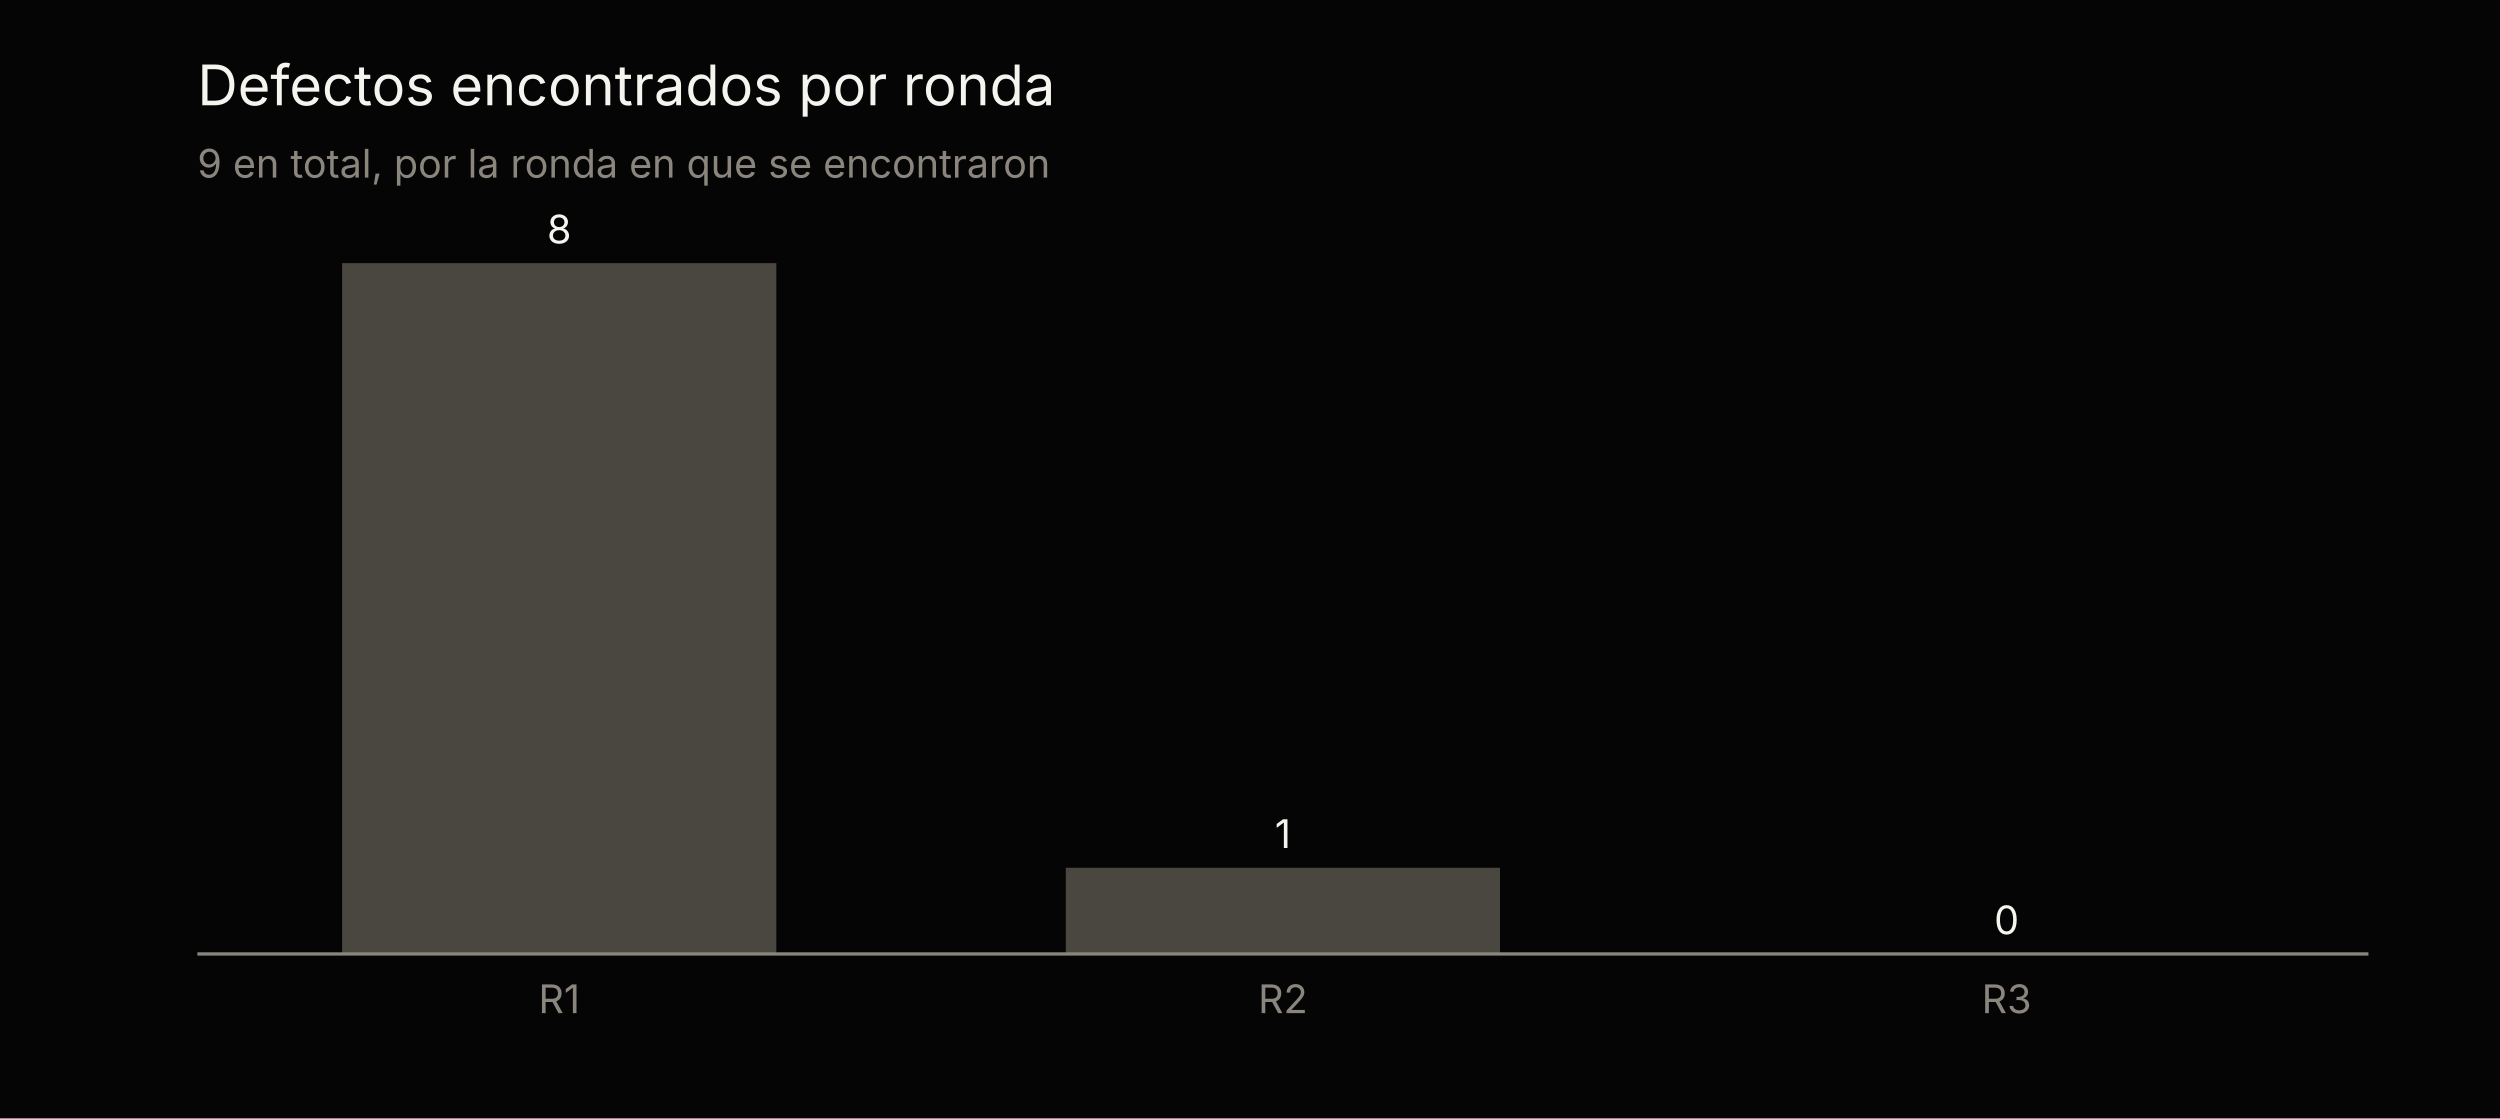
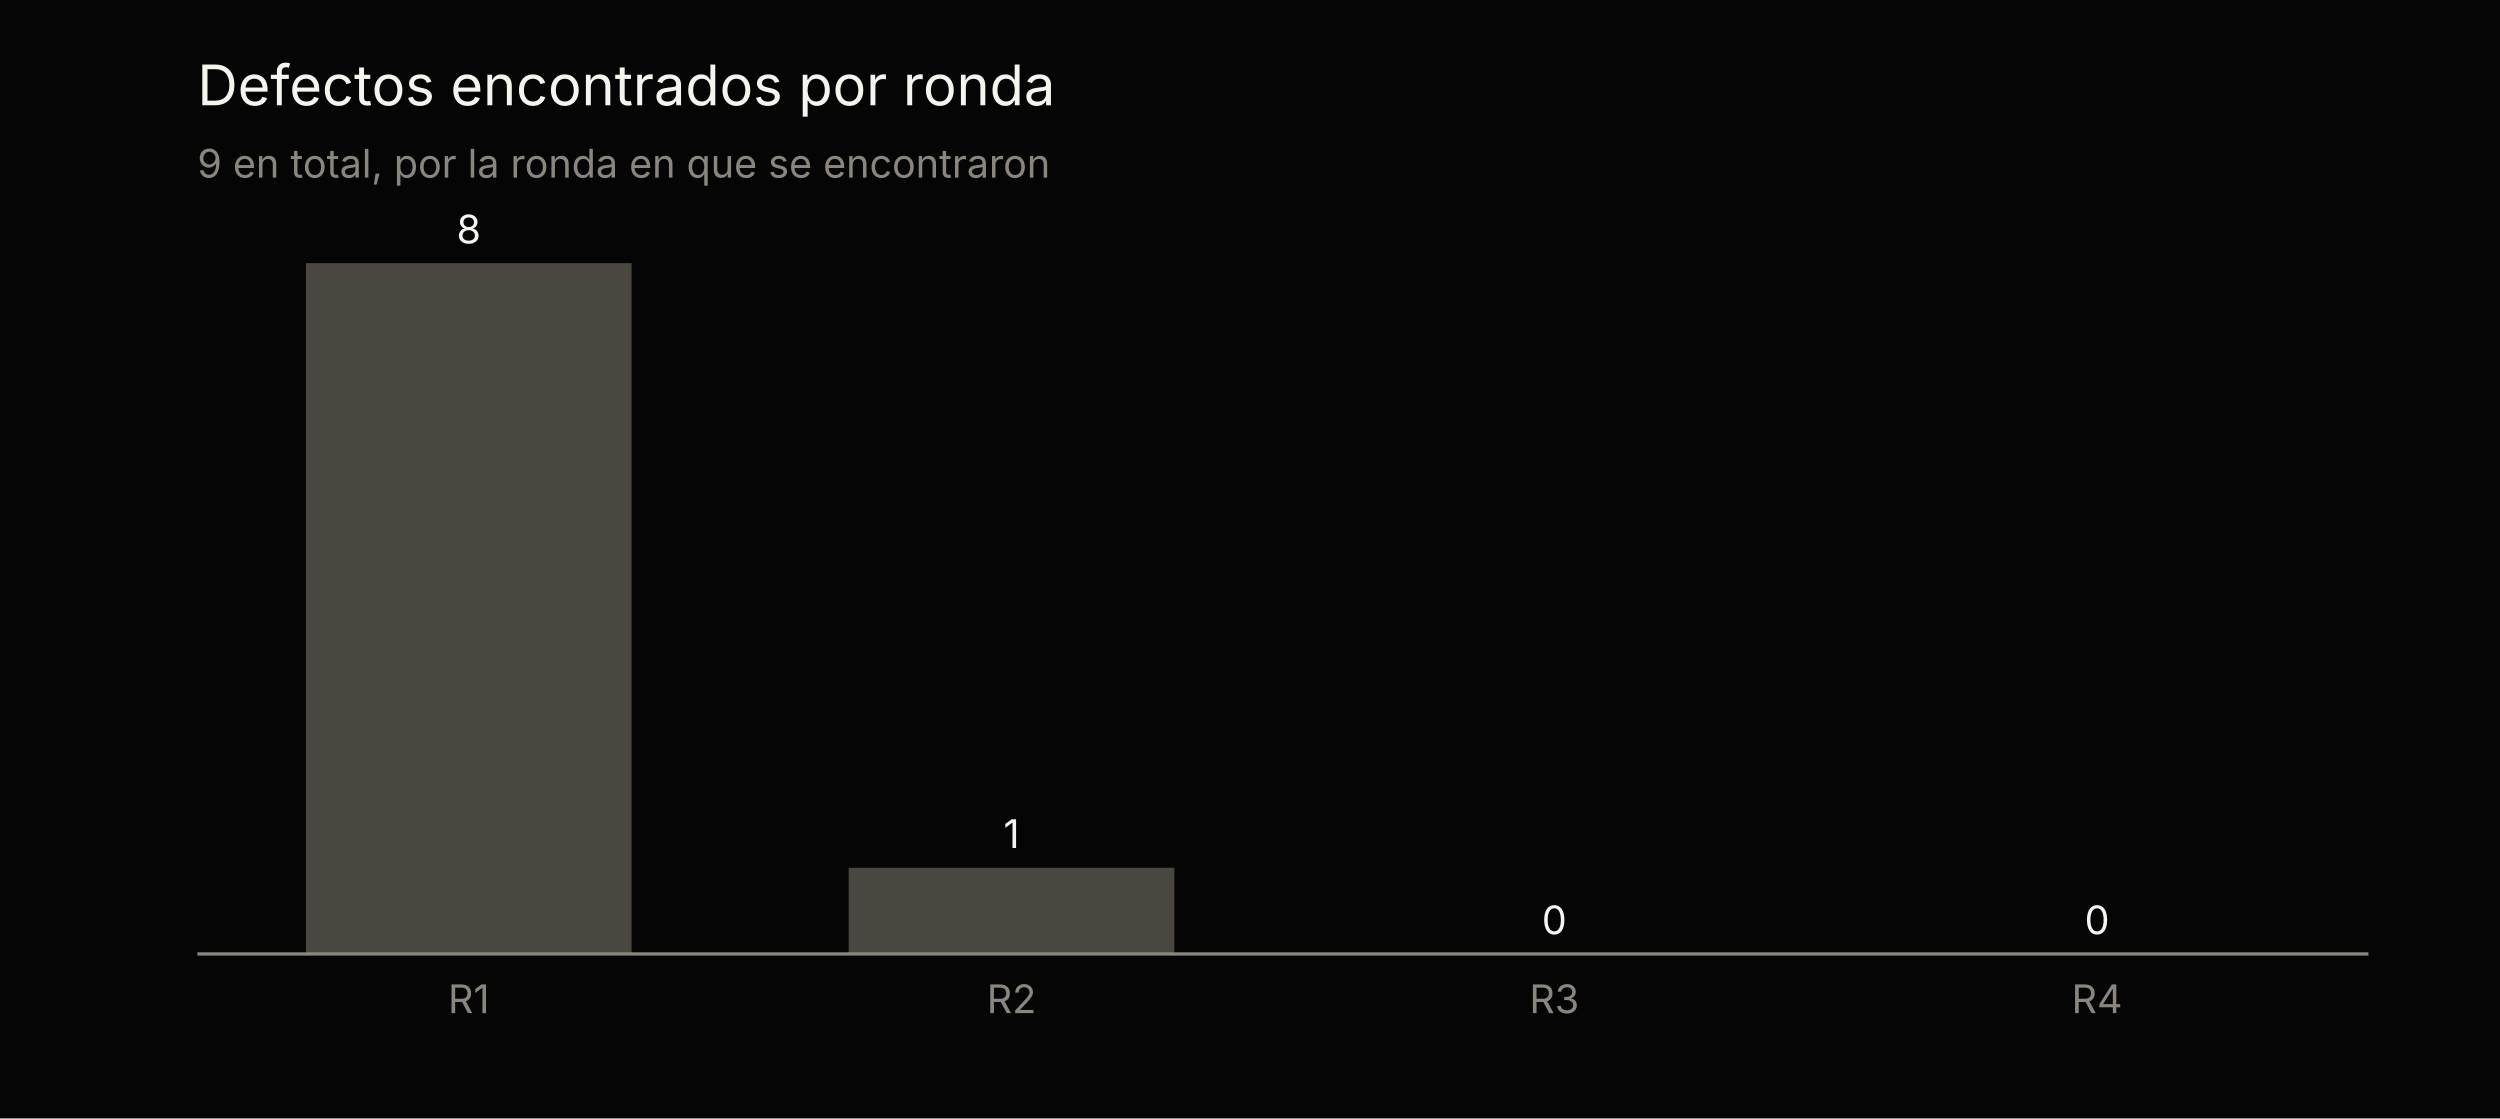
<svg xmlns="http://www.w3.org/2000/svg" viewBox="0 0 760 340" font-family="Inter, Arial, sans-serif" font-size="12">
  <rect width="760" height="340" fill="#050505" />
  <text x="60" y="32" font-size="17" fill="#f5f4ef">Defectos encontrados por ronda</text>
  <text x="60" y="54" fill="#8a867e">9 en total, por la ronda en que se encontraron</text>
-   <rect x="104.0" y="80.0" width="132.0" height="210.0" fill="#4a4740" />
-   <text x="170.0" y="74.0" text-anchor="middle" fill="#f5f4ef">8</text>
-   <text x="170.0" y="308" text-anchor="middle" fill="#8a867e">R1</text>
-   <rect x="324.0" y="263.8" width="132.0" height="26.2" fill="#4a4740" />
-   <text x="390.0" y="257.8" text-anchor="middle" fill="#f5f4ef">1</text>
-   <text x="390.0" y="308" text-anchor="middle" fill="#8a867e">R2</text>
-   <rect x="544.0" y="290.0" width="132.0" height="0.0" fill="#d5a84b" />
-   <text x="610.0" y="284.0" text-anchor="middle" fill="#f5f4ef">0</text>
-   <text x="610.0" y="308" text-anchor="middle" fill="#8a867e">R3</text>
+   <rect x="93.0" y="80.0" width="99.0" height="210.0" fill="#4a4740" />
+   <text x="142.5" y="74.0" text-anchor="middle" fill="#f5f4ef">8</text>
+   <text x="142.5" y="308" text-anchor="middle" fill="#8a867e">R1</text>
+   <rect x="258.0" y="263.8" width="99.0" height="26.2" fill="#4a4740" />
+   <text x="307.5" y="257.8" text-anchor="middle" fill="#f5f4ef">1</text>
+   <text x="307.5" y="308" text-anchor="middle" fill="#8a867e">R2</text>
+   <rect x="423.0" y="290.0" width="99.0" height="0.0" fill="#4a4740" />
+   <text x="472.5" y="284.0" text-anchor="middle" fill="#f5f4ef">0</text>
+   <text x="472.5" y="308" text-anchor="middle" fill="#8a867e">R3</text>
+   <rect x="588.0" y="290.0" width="99.0" height="0.0" fill="#d5a84b" />
+   <text x="637.5" y="284.0" text-anchor="middle" fill="#f5f4ef">0</text>
+   <text x="637.5" y="308" text-anchor="middle" fill="#8a867e">R4</text>
  <line x1="60" x2="720" y1="290" y2="290" stroke="#8a867e" />
</svg>
